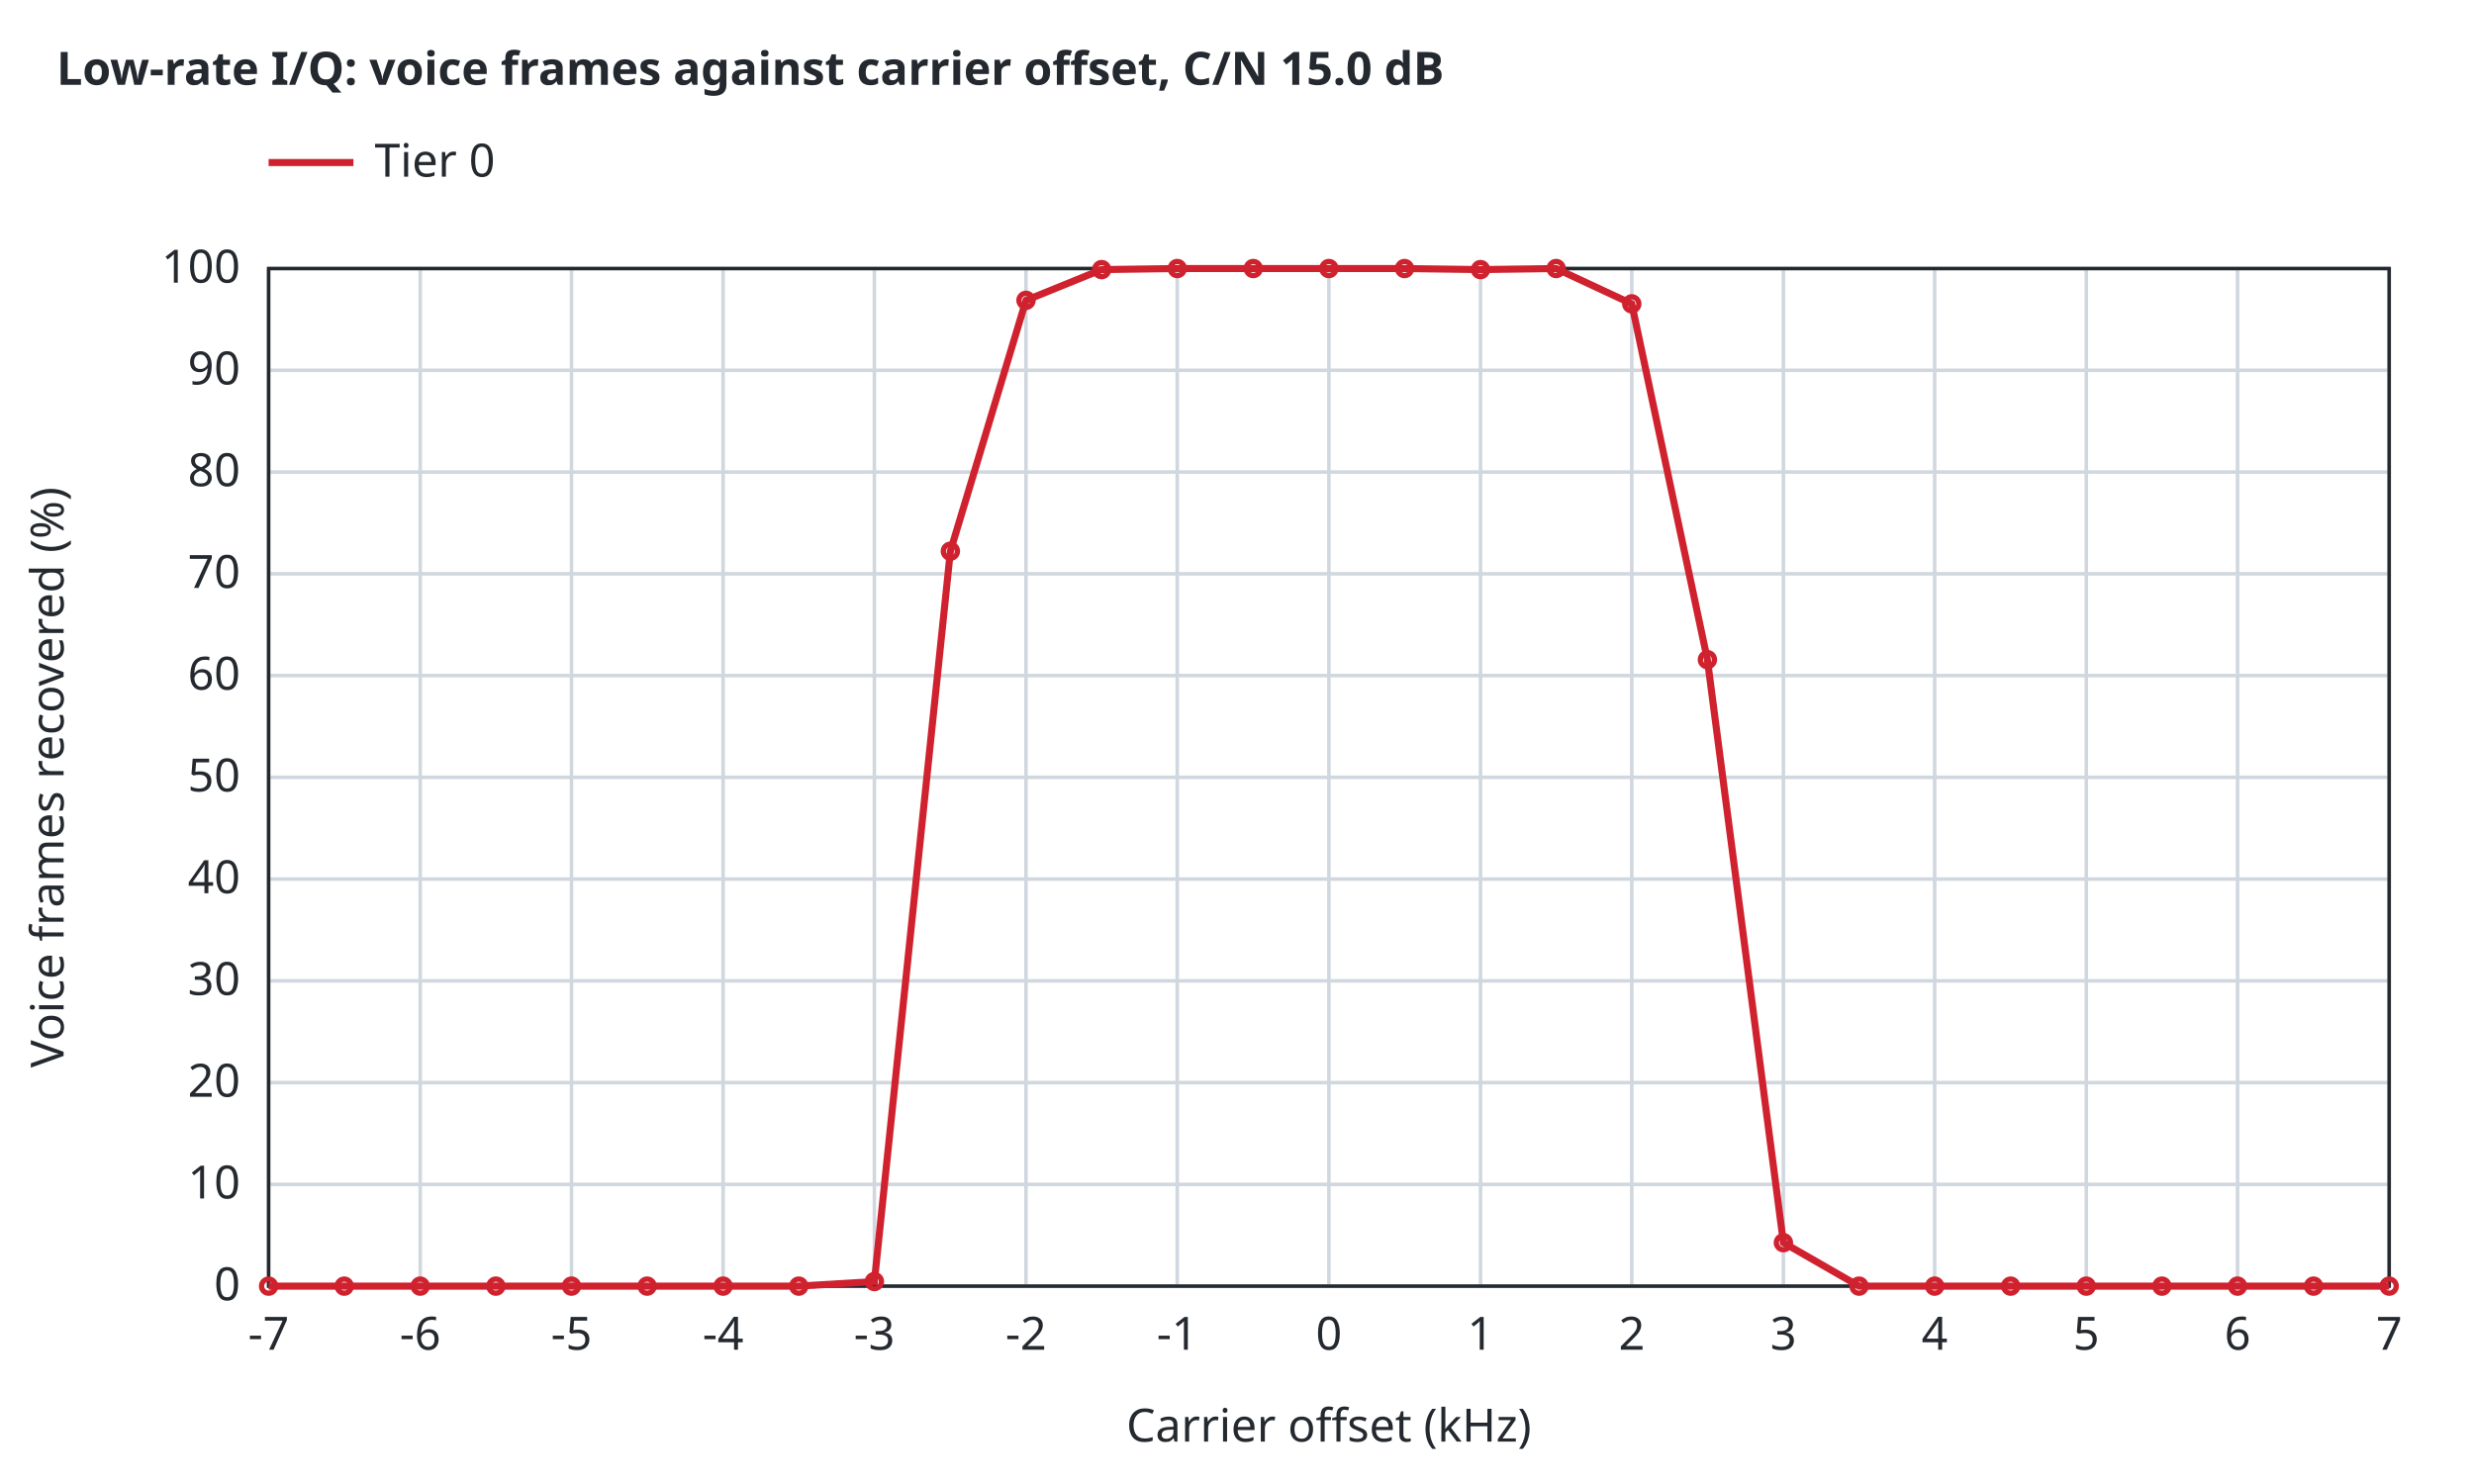
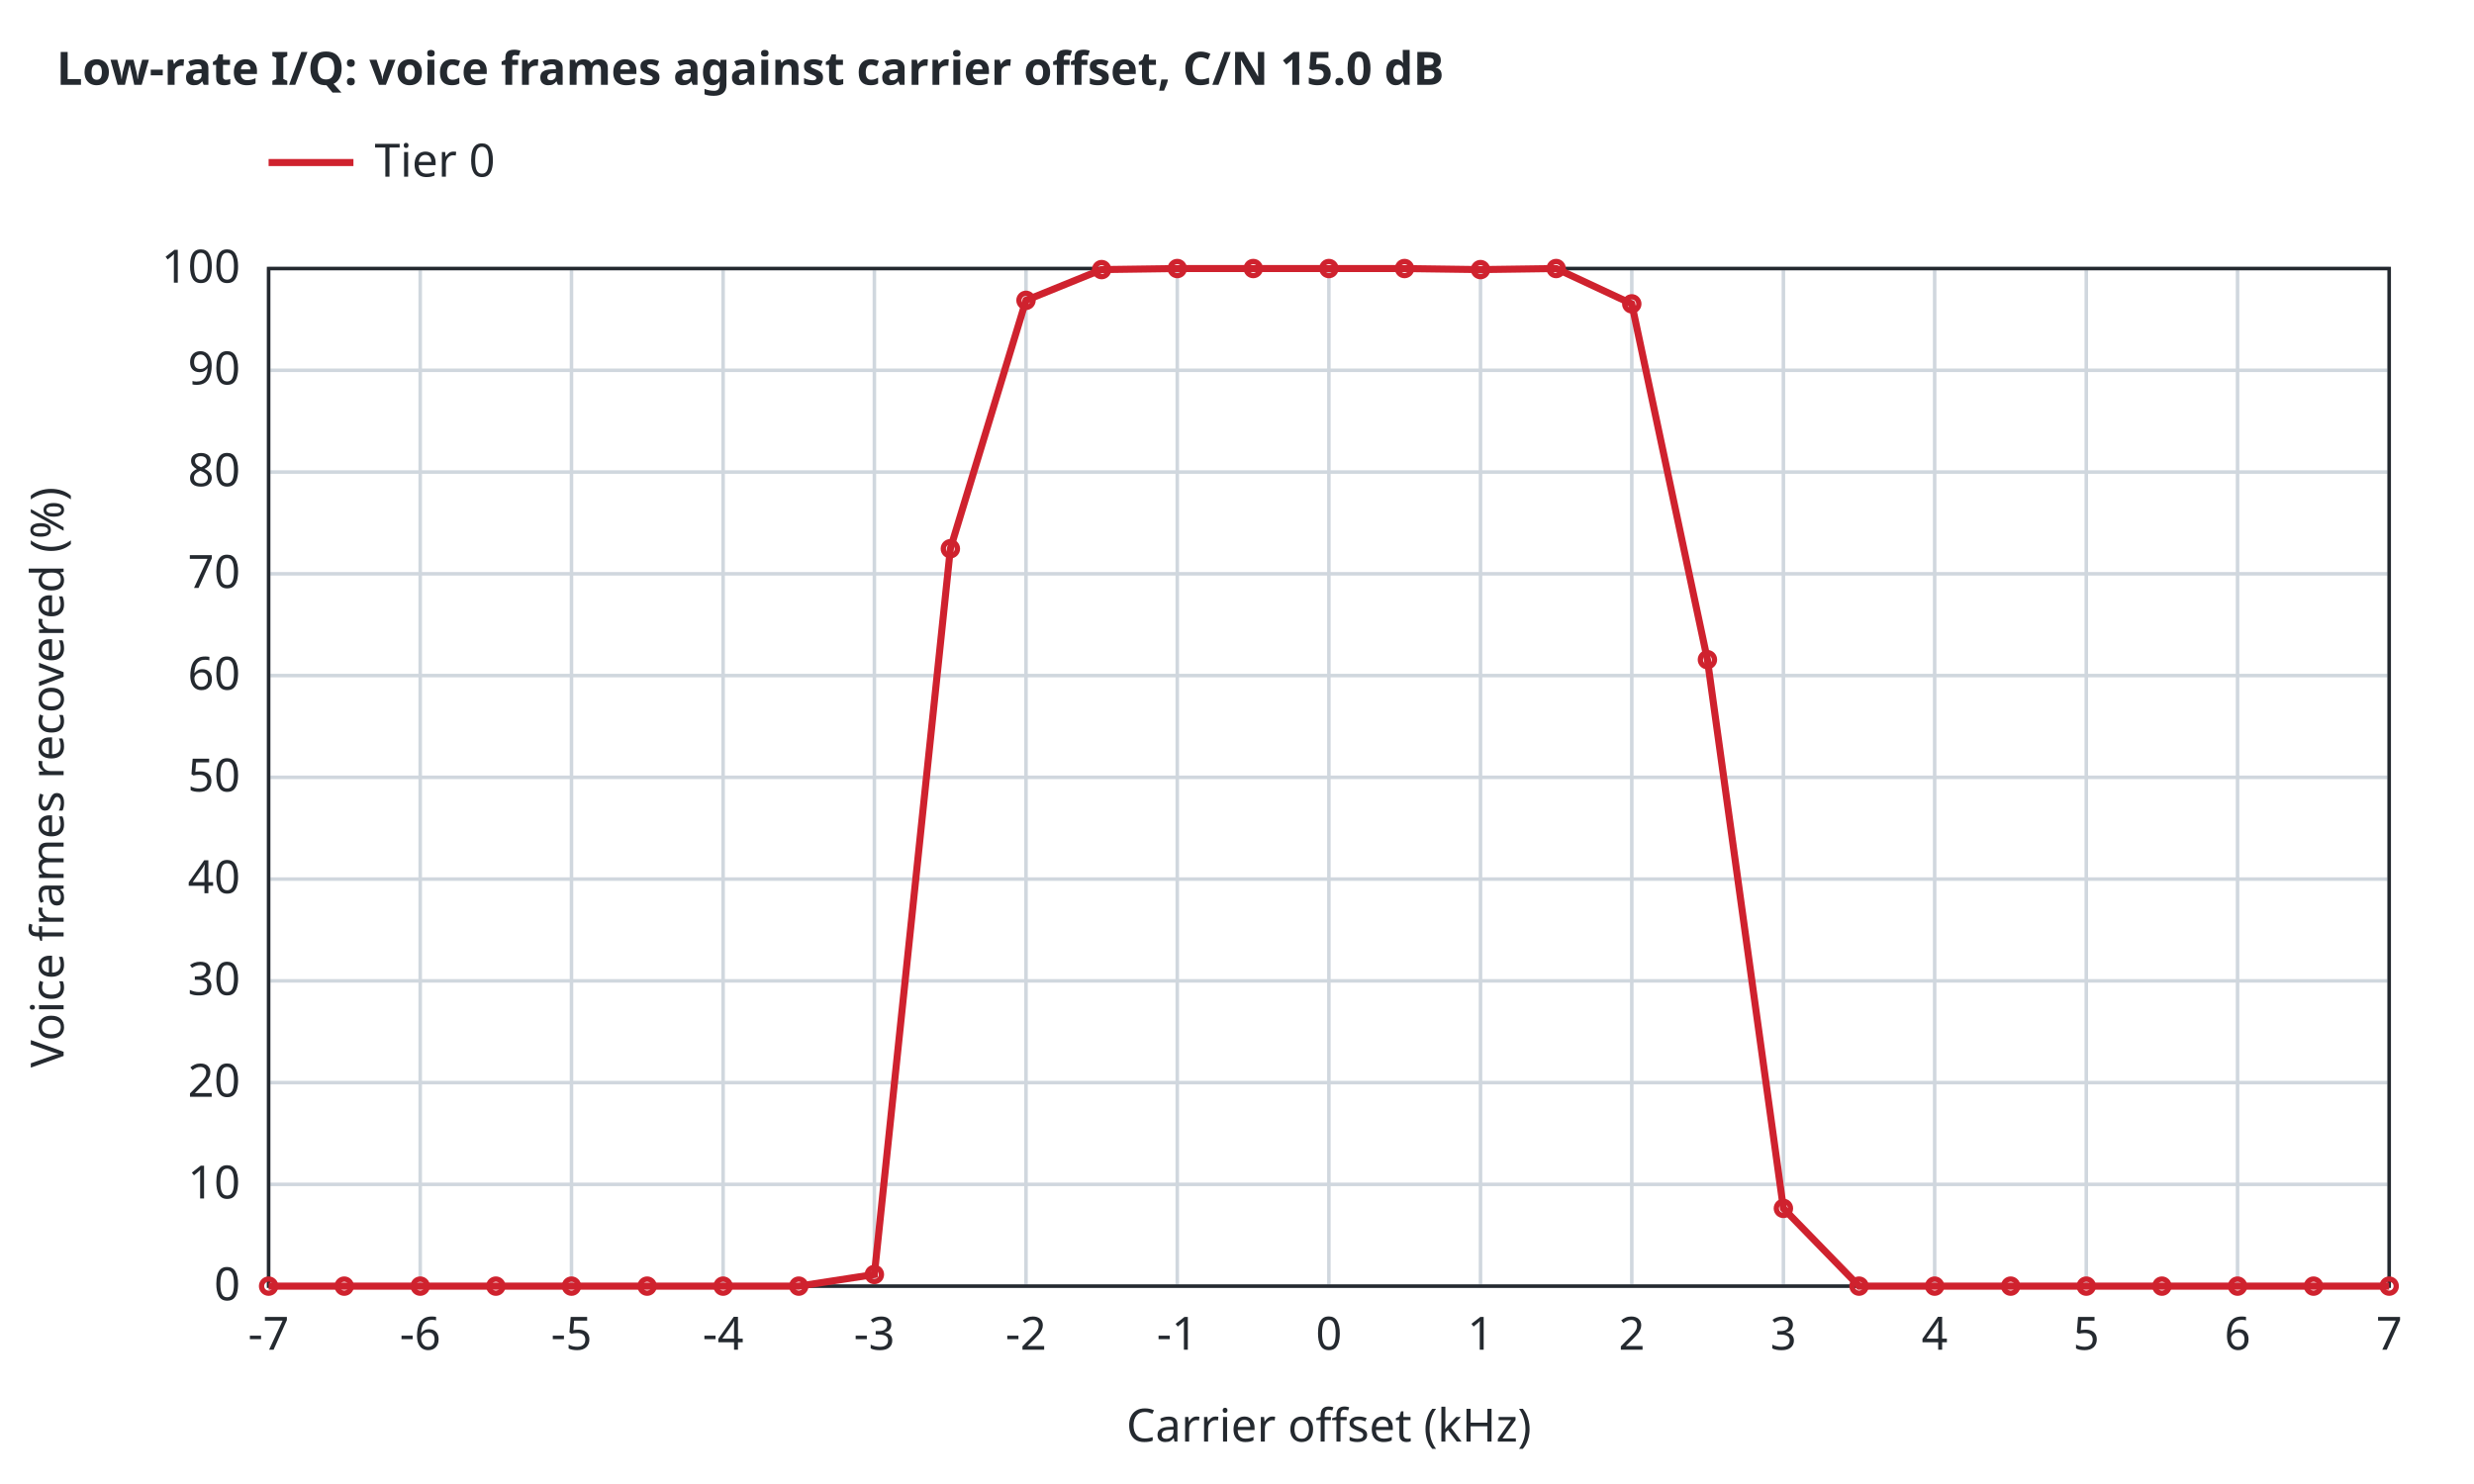
<svg xmlns="http://www.w3.org/2000/svg" width="700" height="420" viewBox="0 0 700 420">
  <style>text{font-family:sans-serif;font-size:13px;fill:#24292f}.t{font-weight:600}.bg{fill:#ffffff}.ax{stroke:#24292f;stroke-width:1;fill:none}.gr{stroke:#d0d7de;stroke-width:1}.mi{stroke:#eaeef2;stroke-width:1}.r0{stroke:#6e7781}.r1{stroke:#bc4c00}.r2{stroke:#8250df}.r3{stroke:#1b7c83}.r4{stroke:#9a6700}.s1{stroke:#cf222e}.s2{stroke:#0969da}.s3{stroke:#1a7f37}.s4{stroke:#9a6700}.q0{fill:#6e7781}.q1{fill:#bc4c00}.q2{fill:#8250df}.f1{fill:#cf222e}.f2{fill:#0969da}.f3{fill:#1a7f37}.f4{fill:#9a6700}.l{fill:none;stroke-width:2}.p{fill:none;stroke-width:1.5}.e{fill:none;stroke-width:1;stroke-opacity:.25}@media (prefers-color-scheme:dark){text{fill:#e6edf3}.bg{fill:#0d1117}.ax{stroke:#8b949e}.gr{stroke:#30363d}.mi{stroke:#21262d}.r0{stroke:#8b949e}.r1{stroke:#f0883e}.r2{stroke:#d2a8ff}.r3{stroke:#39c5cf}.r4{stroke:#d29922}.s1{stroke:#ff7b72}.s2{stroke:#58a6ff}.s3{stroke:#3fb950}.s4{stroke:#d29922}.q0{fill:#8b949e}.q1{fill:#f0883e}.q2{fill:#d2a8ff}.f1{fill:#ff7b72}.f2{fill:#58a6ff}.f3{fill:#3fb950}.f4{fill:#d29922}}</style>
  <rect class="bg" width="100%" height="100%" />
  <text class="t" x="16" y="24">Low-rate I/Q: voice frames against carrier offset, C/N 15.0 dB</text>
  <line class="gr" x1="76.0" y1="364.0" x2="76.0" y2="76.0" />
  <text x="76.0" y="382.0" text-anchor="middle">-7</text>
  <line class="gr" x1="118.9" y1="364.0" x2="118.9" y2="76.0" />
  <text x="118.9" y="382.0" text-anchor="middle">-6</text>
  <line class="gr" x1="161.7" y1="364.0" x2="161.7" y2="76.0" />
  <text x="161.7" y="382.0" text-anchor="middle">-5</text>
  <line class="gr" x1="204.6" y1="364.0" x2="204.6" y2="76.0" />
  <text x="204.6" y="382.0" text-anchor="middle">-4</text>
  <line class="gr" x1="247.4" y1="364.0" x2="247.4" y2="76.0" />
  <text x="247.4" y="382.0" text-anchor="middle">-3</text>
  <line class="gr" x1="290.3" y1="364.0" x2="290.3" y2="76.0" />
  <text x="290.3" y="382.0" text-anchor="middle">-2</text>
  <line class="gr" x1="333.1" y1="364.0" x2="333.1" y2="76.0" />
  <text x="333.1" y="382.0" text-anchor="middle">-1</text>
  <line class="gr" x1="376.0" y1="364.0" x2="376.0" y2="76.0" />
  <text x="376.0" y="382.0" text-anchor="middle">0</text>
  <line class="gr" x1="418.9" y1="364.0" x2="418.9" y2="76.0" />
  <text x="418.9" y="382.0" text-anchor="middle">1</text>
  <line class="gr" x1="461.7" y1="364.0" x2="461.7" y2="76.0" />
  <text x="461.7" y="382.0" text-anchor="middle">2</text>
  <line class="gr" x1="504.6" y1="364.0" x2="504.6" y2="76.0" />
  <text x="504.6" y="382.0" text-anchor="middle">3</text>
  <line class="gr" x1="547.4" y1="364.0" x2="547.4" y2="76.0" />
  <text x="547.4" y="382.0" text-anchor="middle">4</text>
  <line class="gr" x1="590.3" y1="364.0" x2="590.3" y2="76.0" />
  <text x="590.3" y="382.0" text-anchor="middle">5</text>
  <line class="gr" x1="633.1" y1="364.0" x2="633.1" y2="76.0" />
  <text x="633.1" y="382.0" text-anchor="middle">6</text>
  <line class="gr" x1="676.0" y1="364.0" x2="676.0" y2="76.0" />
  <text x="676.0" y="382.0" text-anchor="middle">7</text>
  <line class="gr" x1="76.0" y1="364.0" x2="676.0" y2="364.0" />
  <text x="68.0" y="368.0" text-anchor="end">0</text>
  <line class="gr" x1="76.0" y1="335.2" x2="676.0" y2="335.2" />
  <text x="68.0" y="339.2" text-anchor="end">10</text>
  <line class="gr" x1="76.0" y1="306.4" x2="676.0" y2="306.4" />
  <text x="68.0" y="310.4" text-anchor="end">20</text>
  <line class="gr" x1="76.0" y1="277.6" x2="676.0" y2="277.6" />
  <text x="68.0" y="281.6" text-anchor="end">30</text>
  <line class="gr" x1="76.0" y1="248.8" x2="676.0" y2="248.8" />
  <text x="68.0" y="252.8" text-anchor="end">40</text>
  <line class="gr" x1="76.0" y1="220.0" x2="676.0" y2="220.0" />
  <text x="68.0" y="224.0" text-anchor="end">50</text>
  <line class="gr" x1="76.0" y1="191.2" x2="676.0" y2="191.2" />
  <text x="68.0" y="195.2" text-anchor="end">60</text>
  <line class="gr" x1="76.0" y1="162.4" x2="676.0" y2="162.4" />
  <text x="68.0" y="166.4" text-anchor="end">70</text>
  <line class="gr" x1="76.0" y1="133.6" x2="676.0" y2="133.6" />
  <text x="68.0" y="137.6" text-anchor="end">80</text>
  <line class="gr" x1="76.0" y1="104.8" x2="676.0" y2="104.8" />
  <text x="68.0" y="108.8" text-anchor="end">90</text>
  <line class="gr" x1="76.0" y1="76.0" x2="676.0" y2="76.0" />
  <text x="68.0" y="80.0" text-anchor="end">100</text>
  <rect class="ax" x="76.0" y="76.0" width="600.0" height="288.0" />
  <text x="376.0" y="408.0" text-anchor="middle">Carrier offset (kHz)</text>
  <text x="18" y="220.0" text-anchor="middle" transform="rotate(-90 18 220.0)">Voice frames recovered (%)</text>
-   <path class="l s1" d="M76.0,364.0 L97.4,364.0 L118.9,364.0 L140.3,364.0 L161.7,364.0 L183.1,364.0 L204.6,364.0 L226.0,364.0 L247.4,362.7 L268.9,156.0 L290.3,85.0 L311.7,76.3 L333.1,76.0 L354.6,76.0 L376.0,76.0 L397.4,76.0 L418.9,76.3 L440.3,76.0 L461.7,86.0 L483.1,186.7 L504.6,351.7 L526.0,364.0 L547.4,364.0 L568.9,364.0 L590.3,364.0 L611.7,364.0 L633.1,364.0 L654.6,364.0 L676.0,364.0" />
+   <path class="l s1" d="M76.0,364.0 L97.4,364.0 L118.9,364.0 L140.3,364.0 L161.7,364.0 L183.1,364.0 L204.6,364.0 L226.0,364.0 L247.4,360.7 L268.9,155.3 L290.3,85.0 L311.7,76.3 L333.1,76.0 L354.6,76.0 L376.0,76.0 L397.4,76.0 L418.9,76.3 L440.3,76.0 L461.7,86.0 L483.1,186.7 L504.6,342.0 L526.0,364.0 L547.4,364.0 L568.9,364.0 L590.3,364.0 L611.7,364.0 L633.1,364.0 L654.6,364.0 L676.0,364.0" />
  <circle class="p s1" cx="76.0" cy="364.0" r="2" />
  <circle class="p s1" cx="97.4" cy="364.0" r="2" />
  <circle class="p s1" cx="118.9" cy="364.0" r="2" />
  <circle class="p s1" cx="140.3" cy="364.0" r="2" />
  <circle class="p s1" cx="161.7" cy="364.0" r="2" />
  <circle class="p s1" cx="183.1" cy="364.0" r="2" />
  <circle class="p s1" cx="204.6" cy="364.0" r="2" />
  <circle class="p s1" cx="226.0" cy="364.0" r="2" />
-   <circle class="p s1" cx="247.4" cy="362.7" r="2" />
-   <circle class="p s1" cx="268.9" cy="156.0" r="2" />
+   <circle class="p s1" cx="247.4" cy="360.7" r="2" />
+   <circle class="p s1" cx="268.9" cy="155.3" r="2" />
  <circle class="p s1" cx="290.3" cy="85.0" r="2" />
  <circle class="p s1" cx="311.7" cy="76.3" r="2" />
  <circle class="p s1" cx="333.1" cy="76.0" r="2" />
  <circle class="p s1" cx="354.6" cy="76.0" r="2" />
  <circle class="p s1" cx="376.0" cy="76.0" r="2" />
  <circle class="p s1" cx="397.4" cy="76.0" r="2" />
  <circle class="p s1" cx="418.9" cy="76.3" r="2" />
  <circle class="p s1" cx="440.3" cy="76.0" r="2" />
  <circle class="p s1" cx="461.7" cy="86.0" r="2" />
  <circle class="p s1" cx="483.1" cy="186.7" r="2" />
-   <circle class="p s1" cx="504.6" cy="351.7" r="2" />
+   <circle class="p s1" cx="504.6" cy="342.0" r="2" />
  <circle class="p s1" cx="526.0" cy="364.0" r="2" />
  <circle class="p s1" cx="547.4" cy="364.0" r="2" />
  <circle class="p s1" cx="568.9" cy="364.0" r="2" />
  <circle class="p s1" cx="590.3" cy="364.0" r="2" />
  <circle class="p s1" cx="611.7" cy="364.0" r="2" />
  <circle class="p s1" cx="633.1" cy="364.0" r="2" />
  <circle class="p s1" cx="654.6" cy="364.0" r="2" />
  <circle class="p s1" cx="676.0" cy="364.0" r="2" />
  <line class="l s1" x1="76.0" y1="46.0" x2="100.0" y2="46.0" />
  <text x="106.0" y="50.0">Tier 0</text>
</svg>
